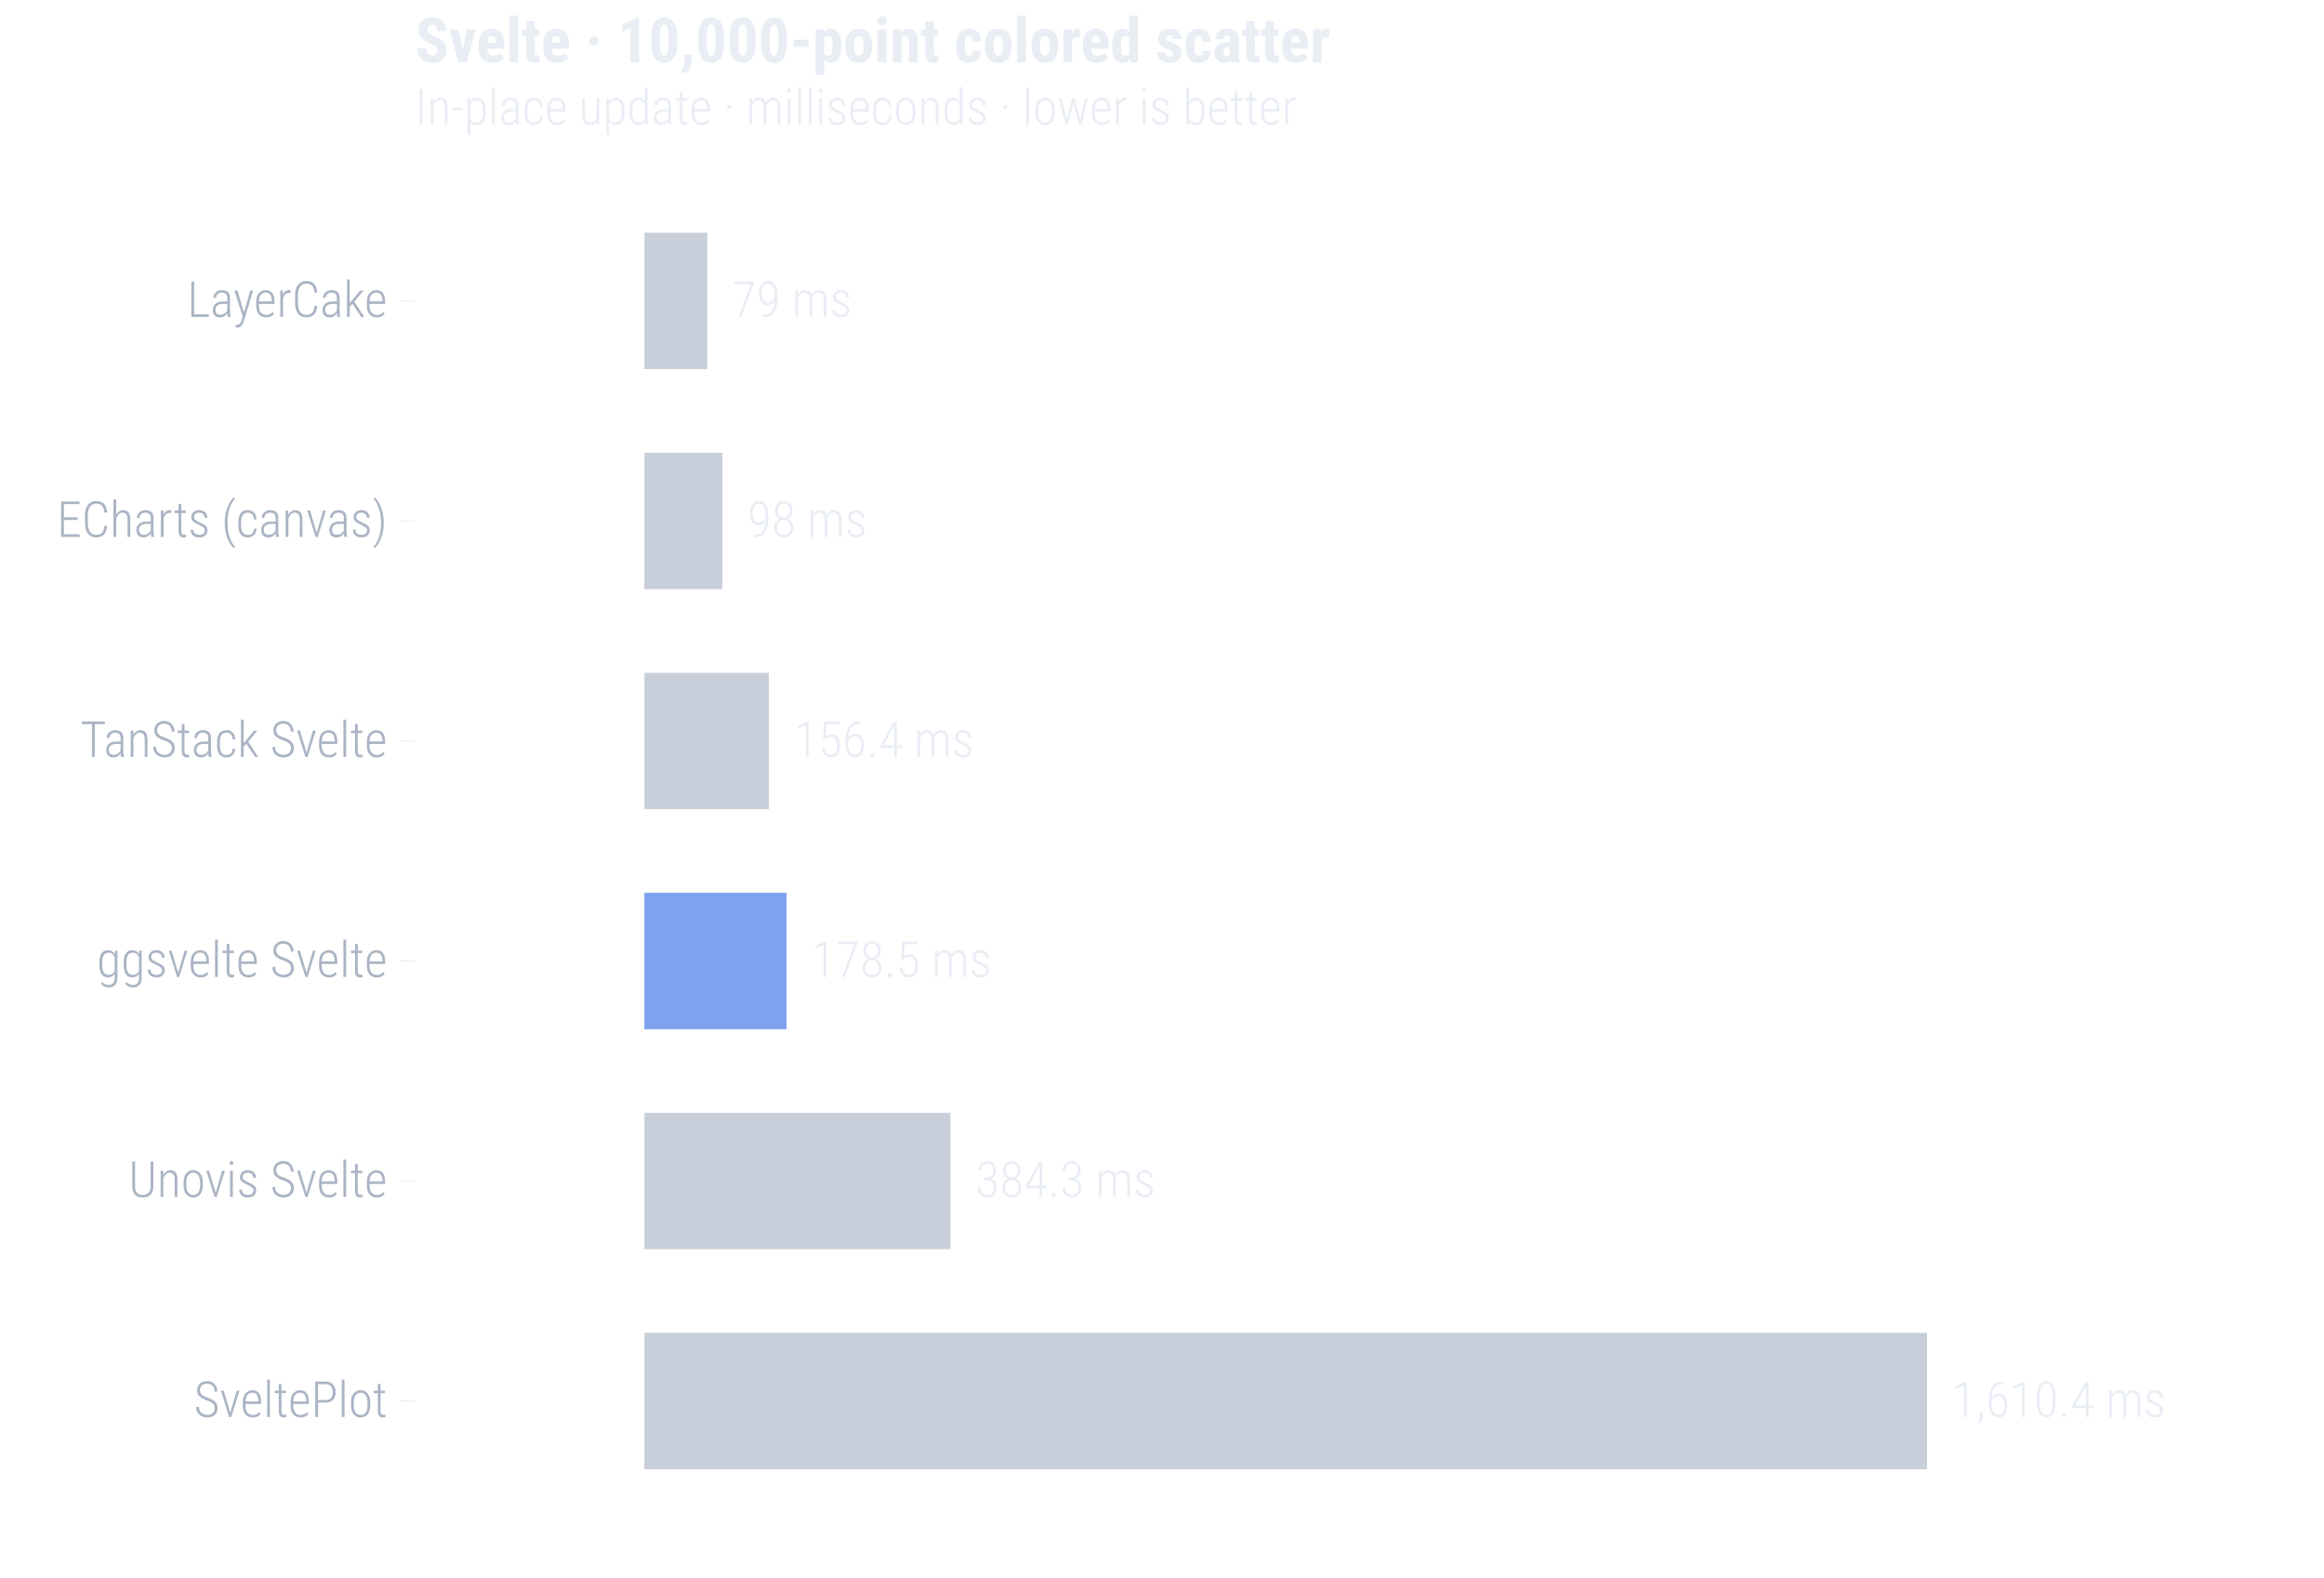
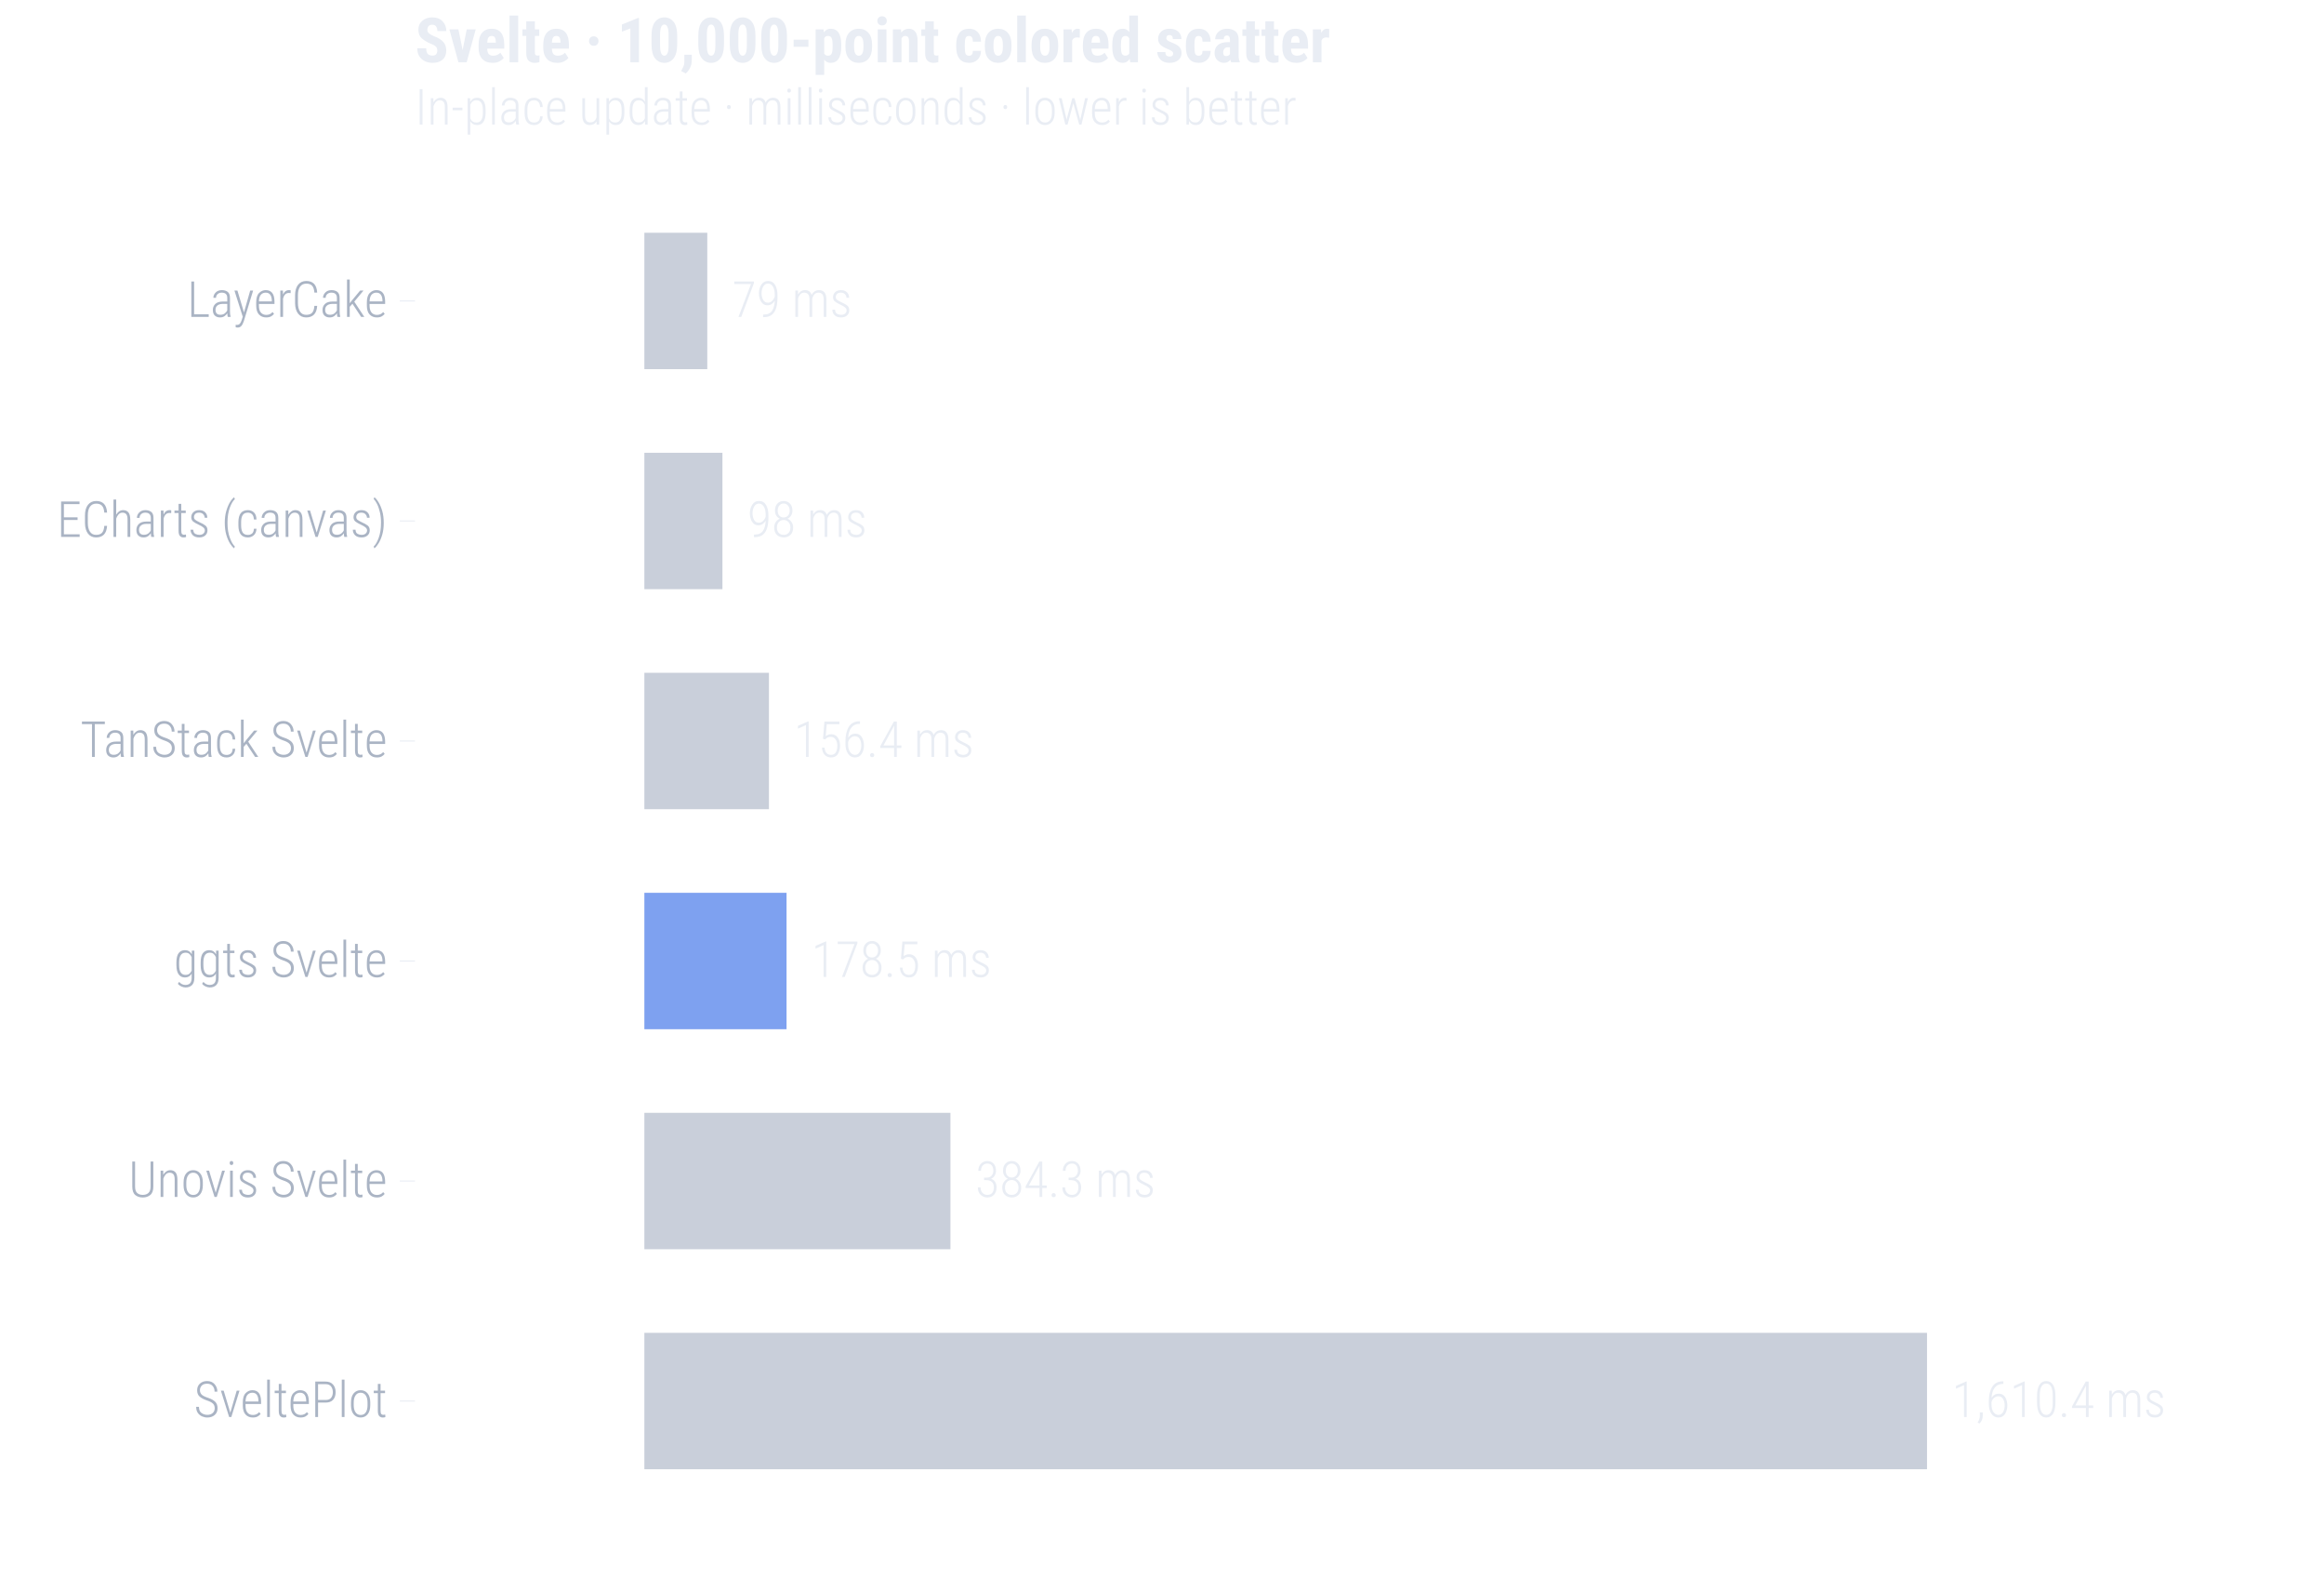
- <svg xmlns="http://www.w3.org/2000/svg" width="560" height="380" viewBox="0 0 560 380" role="img" aria-label="Svelte · 10,000-point colored scatter. In-place update · milliseconds · lower is better. LayerCake: 79 ms; ECharts (canvas): 98 ms; TanStack Svelte: 156.4 ms; ggsvelte Svelte: 178.5 ms; Unovis Svelte: 384.3 ms; SveltePlot: 1,610.4 ms." class="gg-plot" font-family="&quot;Roboto Condensed&quot;, &quot;Arial Narrow&quot;, Arial, sans-serif" font-size="11" font-weight="300" text-rendering="optimizeLegibility" shape-rendering="geometricPrecision">
+ <svg xmlns="http://www.w3.org/2000/svg" width="560" height="380" viewBox="0 0 560 380" role="img" aria-label="Svelte · 10,000-point colored scatter. In-place update · milliseconds · lower is better. LayerCake: 79 ms; ECharts (canvas): 98 ms; TanStack Svelte: 156.4 ms; ggts Svelte: 178.5 ms; Unovis Svelte: 384.3 ms; SveltePlot: 1,610.4 ms." class="gg-plot" font-family="&quot;Roboto Condensed&quot;, &quot;Arial Narrow&quot;, Arial, sans-serif" font-size="11" font-weight="300" text-rendering="optimizeLegibility" shape-rendering="geometricPrecision">
  <rect class="gg-paper" width="560" height="380" fill="var(--gg-paper, transparent)" />
  <text class="gg-title" x="100" y="15" font-size="15" font-weight="700" fill="var(--gg-ink, #e9edf4)">Svelte · 10,000-point colored scatter</text>
  <text class="gg-subtitle" x="100" y="30" font-size="12" font-weight="300" fill="var(--gg-ink, #e9edf4)">In-place update · milliseconds · lower is better</text>
  <defs>
    <clipPath id="gg-clip-0">
      <rect width="456" height="318" />
    </clipPath>
  </defs>
  <g class="gg-panel" data-panel="0" transform="translate(100,46)">
    <rect class="gg-panel-background" width="456" height="318" fill="var(--gg-panel, transparent)" />
    <g class="gg-grid" stroke="var(--gg-grid, transparent)" stroke-width="0.25" vector-effect="non-scaling-stroke">
      <line x1="55.27" y1="0" x2="55.27" y2="318" />
      <line x1="151.23" y1="0" x2="151.23" y2="318" />
      <line x1="247.19" y1="0" x2="247.19" y2="318" />
      <line x1="343.15" y1="0" x2="343.15" y2="318" />
      <line x1="439.11" y1="0" x2="439.11" y2="318" />
      <line x1="0" y1="26.5" x2="456" y2="26.5" />
      <line x1="0" y1="79.5" x2="456" y2="79.5" />
      <line x1="0" y1="132.5" x2="456" y2="132.5" />
      <line x1="0" y1="185.5" x2="456" y2="185.5" />
      <line x1="0" y1="238.5" x2="456" y2="238.5" />
      <line x1="0" y1="291.5" x2="456" y2="291.5" />
    </g>
    <g class="gg-marks" clip-path="url(#gg-clip-0)">
      <g class="gg-batch gg-rects" data-layer="0">
        <rect x="55.27" y="10.07" width="15.16" height="32.86" fill="#c9cfda" />
        <rect x="55.27" y="63.07" width="18.81" height="32.86" fill="#c9cfda" />
        <rect x="55.27" y="116.07" width="30.02" height="32.86" fill="#c9cfda" />
        <rect x="55.27" y="169.07" width="34.26" height="32.86" fill="#7ea1f0" />
        <rect x="55.27" y="222.07" width="73.75" height="32.86" fill="#c9cfda" />
        <rect x="55.27" y="275.07" width="309.07" height="32.86" fill="#c9cfda" />
      </g>
      <g class="gg-batch gg-glyphs" data-layer="1" font-size="12" text-anchor="start">
        <text x="76.43" y="26.5" dy="0.32em" fill="var(--gg-ink, #e9edf4)">79 ms</text>
        <text x="80.08" y="79.5" dy="0.32em" fill="var(--gg-ink, #e9edf4)">98 ms</text>
        <text x="91.29" y="132.5" dy="0.32em" fill="var(--gg-ink, #e9edf4)">156.4 ms</text>
        <text x="95.53" y="185.5" dy="0.32em" fill="var(--gg-ink, #e9edf4)">178.5 ms</text>
        <text x="135.03" y="238.5" dy="0.32em" fill="var(--gg-ink, #e9edf4)">384.3 ms</text>
        <text x="370.34" y="291.5" dy="0.32em" fill="var(--gg-ink, #e9edf4)">1,610.4 ms</text>
      </g>
    </g>
    <rect class="gg-panel-border" width="456" height="318" fill="none" stroke="var(--gg-panelBorder, transparent)" stroke-width="0.5" vector-effect="non-scaling-stroke" />
  </g>
  <g class="gg-axis gg-axis-y" transform="translate(100,46)">
    <g class="gg-tick" transform="translate(0,26.5)">
      <line x2="-3.67" stroke="var(--gg-tickColor, #e9edf4)" stroke-width="0.25" vector-effect="non-scaling-stroke" />
      <text x="-6.67" dy="0.32em" text-anchor="end" fill="var(--gg-axisText, #aab4c4)" font-size="12" font-weight="300">LayerCake</text>
    </g>
    <g class="gg-tick" transform="translate(0,79.5)">
      <line x2="-3.67" stroke="var(--gg-tickColor, #e9edf4)" stroke-width="0.25" vector-effect="non-scaling-stroke" />
      <text x="-6.67" dy="0.32em" text-anchor="end" fill="var(--gg-axisText, #aab4c4)" font-size="12" font-weight="300">ECharts (canvas)</text>
    </g>
    <g class="gg-tick" transform="translate(0,132.5)">
      <line x2="-3.67" stroke="var(--gg-tickColor, #e9edf4)" stroke-width="0.25" vector-effect="non-scaling-stroke" />
      <text x="-6.67" dy="0.32em" text-anchor="end" fill="var(--gg-axisText, #aab4c4)" font-size="12" font-weight="300">TanStack Svelte</text>
    </g>
    <g class="gg-tick" transform="translate(0,185.5)">
      <line x2="-3.67" stroke="var(--gg-tickColor, #e9edf4)" stroke-width="0.25" vector-effect="non-scaling-stroke" />
-       <text x="-6.67" dy="0.32em" text-anchor="end" fill="var(--gg-axisText, #aab4c4)" font-size="12" font-weight="300">ggsvelte Svelte</text>
+       <text x="-6.67" dy="0.32em" text-anchor="end" fill="var(--gg-axisText, #aab4c4)" font-size="12" font-weight="300">ggts Svelte</text>
    </g>
    <g class="gg-tick" transform="translate(0,238.5)">
      <line x2="-3.67" stroke="var(--gg-tickColor, #e9edf4)" stroke-width="0.25" vector-effect="non-scaling-stroke" />
      <text x="-6.67" dy="0.32em" text-anchor="end" fill="var(--gg-axisText, #aab4c4)" font-size="12" font-weight="300">Unovis Svelte</text>
    </g>
    <g class="gg-tick" transform="translate(0,291.5)">
      <line x2="-3.67" stroke="var(--gg-tickColor, #e9edf4)" stroke-width="0.25" vector-effect="non-scaling-stroke" />
      <text x="-6.67" dy="0.32em" text-anchor="end" fill="var(--gg-axisText, #aab4c4)" font-size="12" font-weight="300">SveltePlot</text>
    </g>
  </g>
</svg>
